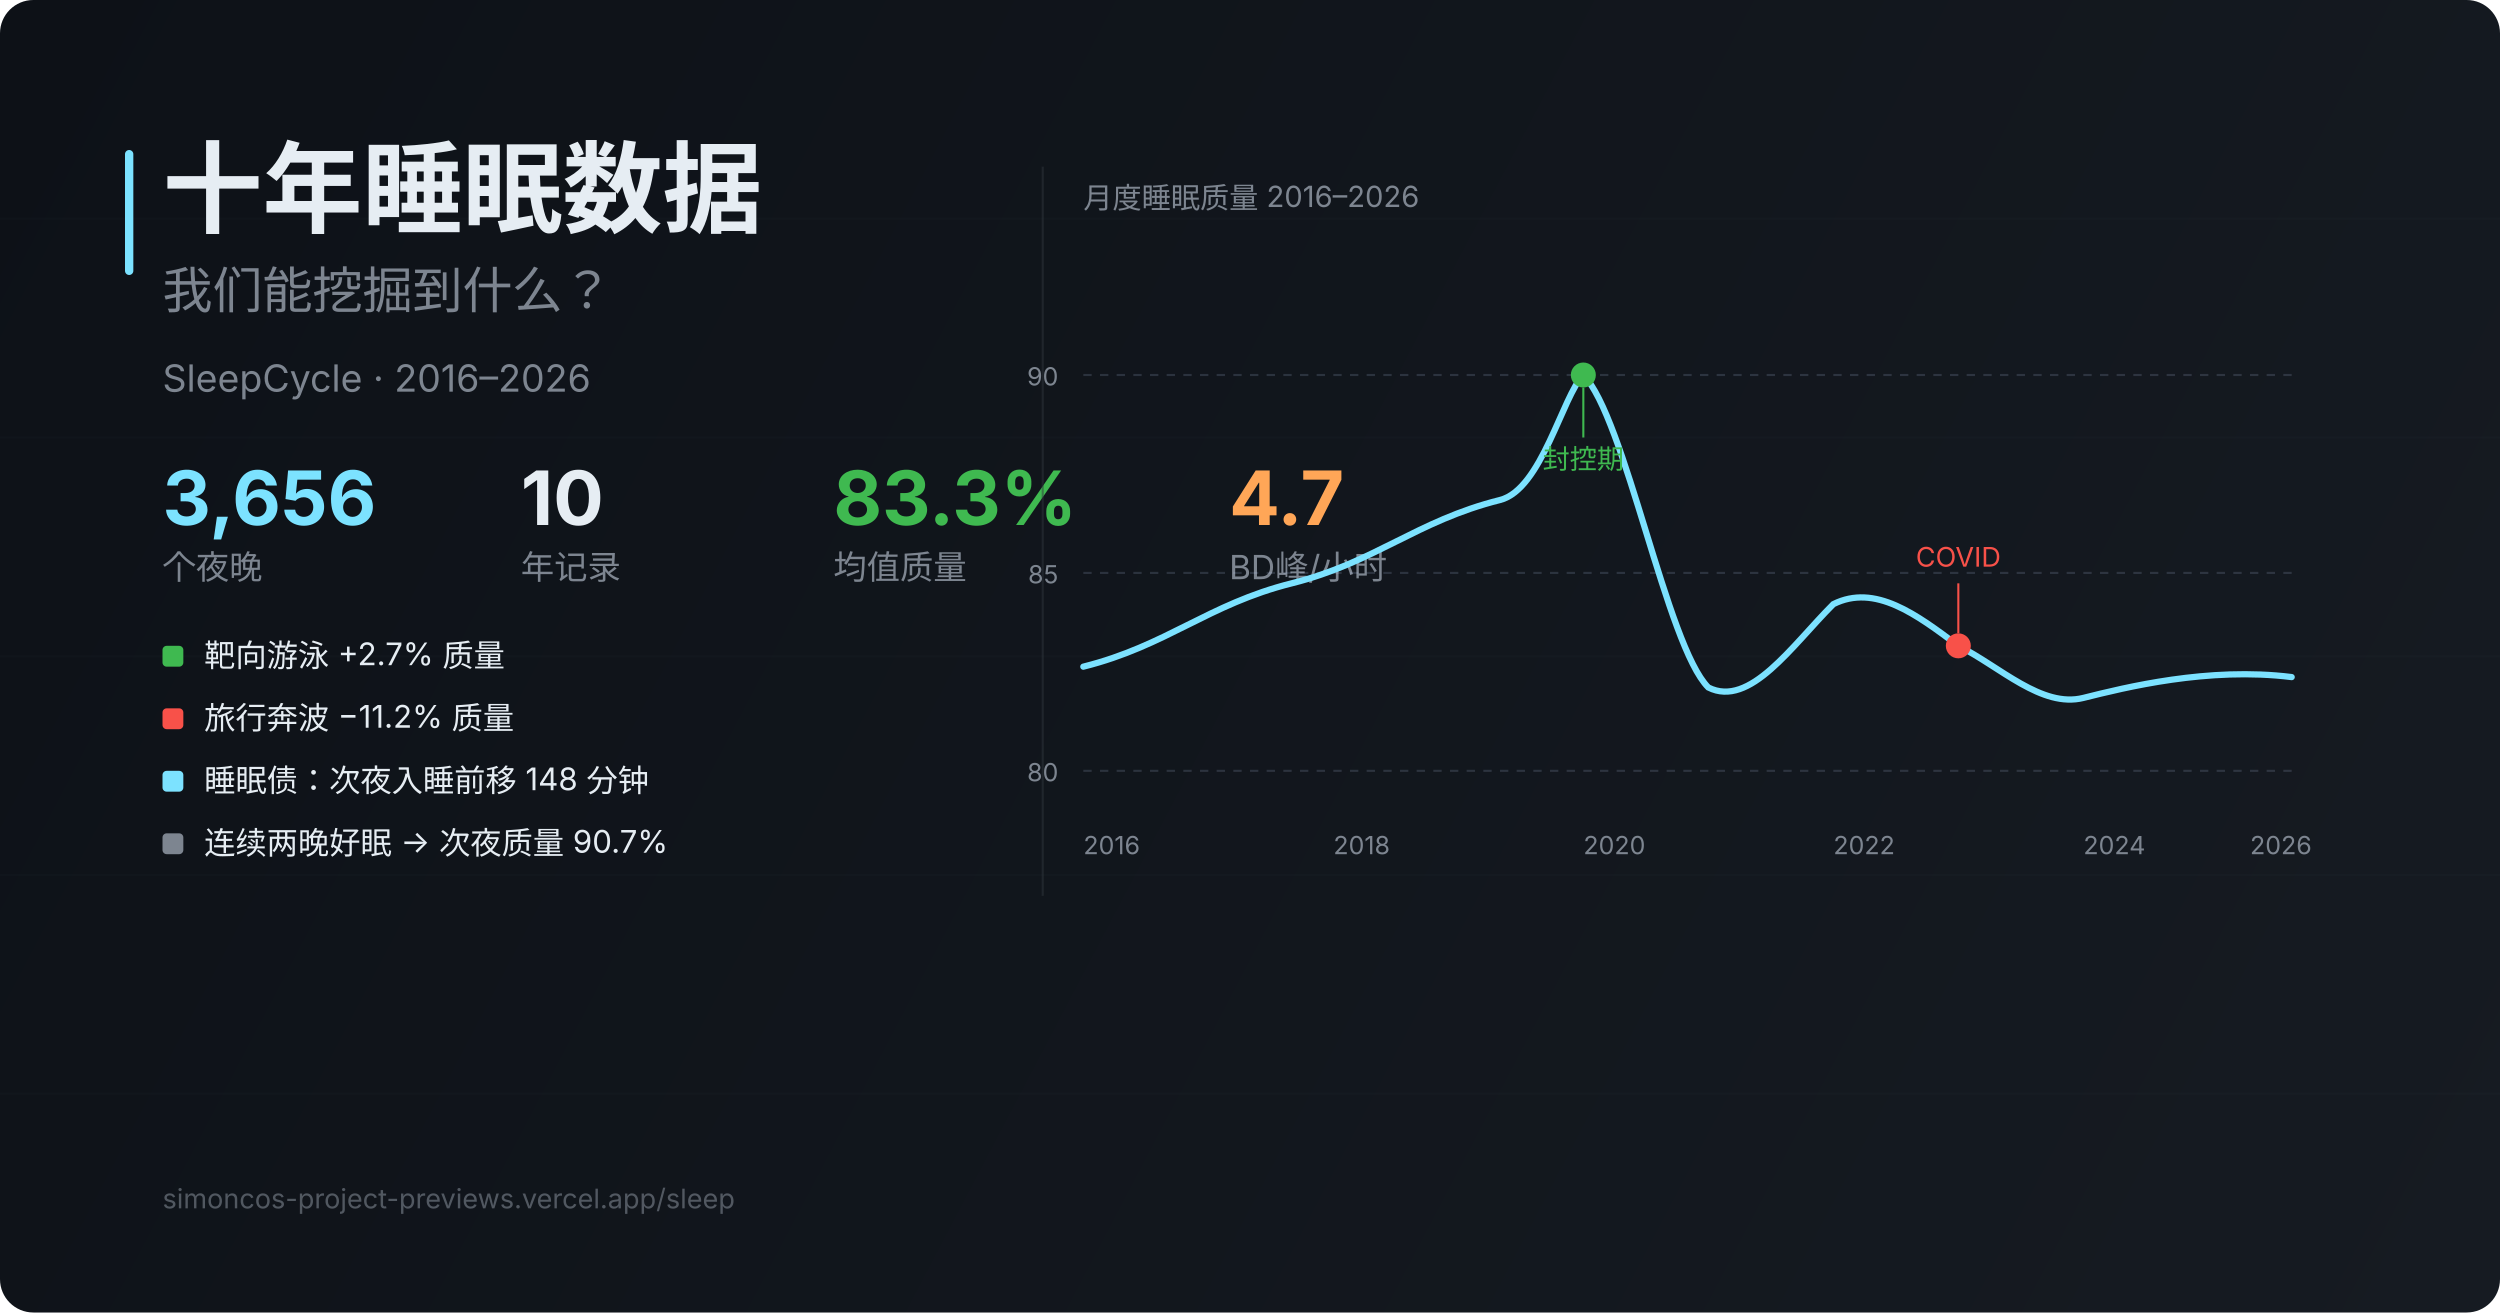
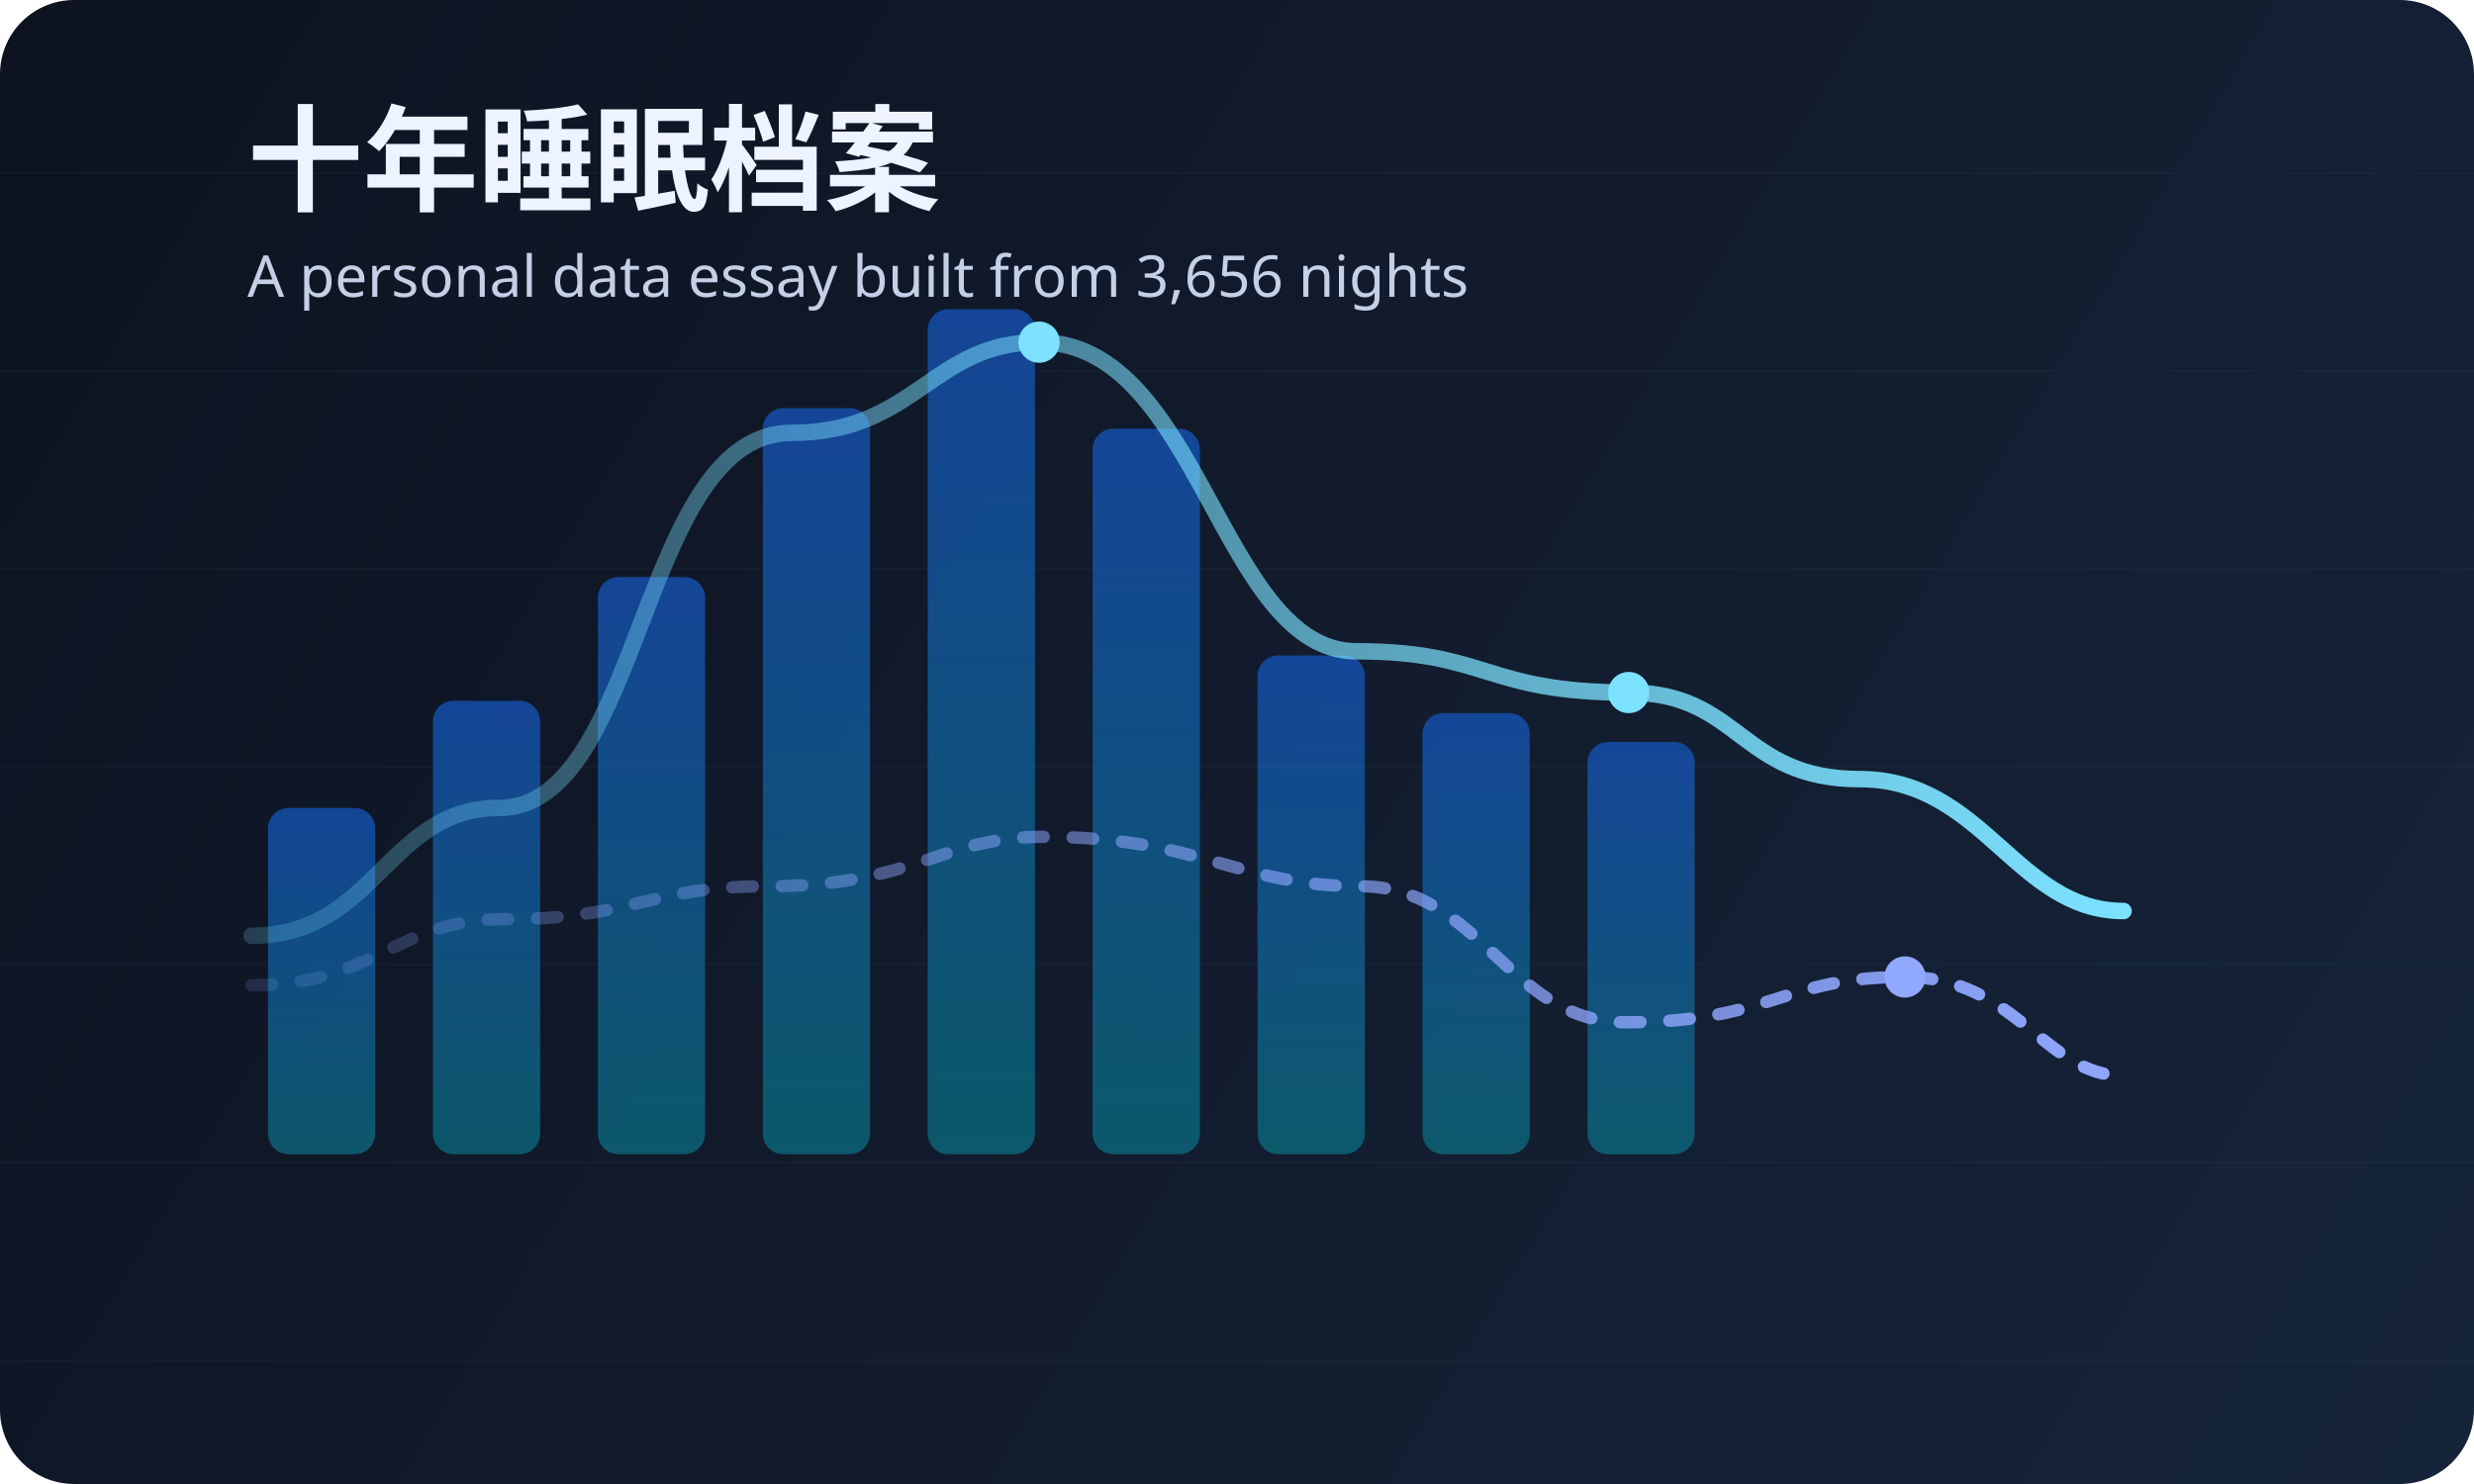
- <svg xmlns="http://www.w3.org/2000/svg" width="1200" height="630" viewBox="0 0 1200 630" fill="none">
+ <svg xmlns="http://www.w3.org/2000/svg" width="1200" height="720" viewBox="0 0 1200 720" fill="none">
  <defs>
-     <linearGradient id="bg" x1="0" y1="0" x2="1200" y2="630" gradientUnits="userSpaceOnUse">
-       <stop stop-color="#0D1117" />
-       <stop offset="1" stop-color="#161B22" />
+     <linearGradient id="bg" x1="0" y1="0" x2="1200" y2="720" gradientUnits="userSpaceOnUse">
+       <stop stop-color="#0D1320" />
+       <stop offset="1" stop-color="#16243A" />
    </linearGradient>
-     <linearGradient id="lineMain" x1="520" y1="180" x2="1100" y2="180" gradientUnits="userSpaceOnUse">
+     <linearGradient id="lineA" x1="120" y1="190" x2="1030" y2="190" gradientUnits="userSpaceOnUse">
      <stop stop-color="#7CE2FF" stop-opacity="0.2" />
      <stop offset="1" stop-color="#7CE2FF" />
    </linearGradient>
+     <linearGradient id="lineB" x1="120" y1="420" x2="1030" y2="420" gradientUnits="userSpaceOnUse">
+       <stop stop-color="#91A8FF" stop-opacity="0.15" />
+       <stop offset="1" stop-color="#91A8FF" />
+     </linearGradient>
+     <linearGradient id="bar" x1="0" y1="0" x2="0" y2="1">
+       <stop stop-color="#1659C5" />
+       <stop offset="1" stop-color="#0B7285" />
+     </linearGradient>
  </defs>
-   <rect width="1200" height="630" rx="16" fill="url(#bg)" />
-   <g opacity="0.15">
-     <path d="M0 105H1200" stroke="#C5D6FF" stroke-opacity="0.08" />
-     <path d="M0 210H1200" stroke="#C5D6FF" stroke-opacity="0.08" />
-     <path d="M0 315H1200" stroke="#C5D6FF" stroke-opacity="0.08" />
-     <path d="M0 420H1200" stroke="#C5D6FF" stroke-opacity="0.08" />
-     <path d="M0 525H1200" stroke="#C5D6FF" stroke-opacity="0.08" />
+   <rect width="1200" height="720" rx="36" fill="url(#bg)" />
+   <g opacity="0.35">
+     <path d="M0 84H1200" stroke="#C5D6FF" stroke-opacity="0.08" />
+     <path d="M0 180H1200" stroke="#C5D6FF" stroke-opacity="0.08" />
+     <path d="M0 276H1200" stroke="#C5D6FF" stroke-opacity="0.08" />
+     <path d="M0 372H1200" stroke="#C5D6FF" stroke-opacity="0.08" />
+     <path d="M0 468H1200" stroke="#C5D6FF" stroke-opacity="0.08" />
+     <path d="M0 564H1200" stroke="#C5D6FF" stroke-opacity="0.08" />
+     <path d="M0 660H1200" stroke="#C5D6FF" stroke-opacity="0.08" />
  </g>
-   <rect x="60" y="72" width="4" height="60" rx="2" fill="#7CE2FF" />
-   <text x="78" y="108" fill="#E6EDF3" font-family="Inter, -apple-system, sans-serif" font-size="48" font-weight="700">十年睡眠数据</text>
-   <text x="78" y="148" fill="#7D8590" font-family="Inter, -apple-system, sans-serif" font-size="24">我们能挖掘到什么？</text>
-   <text x="78" y="188" fill="#7D8590" font-family="Inter, -apple-system, sans-serif" font-size="18">SleepCycle · 2016–2026</text>
-   <g>
-     <text x="78" y="252" fill="#7CE2FF" font-family="Inter, -apple-system, sans-serif" font-size="36" font-weight="700">3,656</text>
-     <text x="78" y="278" fill="#7D8590" font-family="Inter, -apple-system, sans-serif" font-size="16">个夜晚</text>
+   <g opacity="0.7">
+     <rect x="130" y="392" width="52" height="168" rx="10" fill="url(#bar)" />
+     <rect x="210" y="340" width="52" height="220" rx="10" fill="url(#bar)" />
+     <rect x="290" y="280" width="52" height="280" rx="10" fill="url(#bar)" />
+     <rect x="370" y="198" width="52" height="362" rx="10" fill="url(#bar)" />
+     <rect x="450" y="150" width="52" height="410" rx="10" fill="url(#bar)" />
+     <rect x="530" y="208" width="52" height="352" rx="10" fill="url(#bar)" />
+     <rect x="610" y="318" width="52" height="242" rx="10" fill="url(#bar)" />
+     <rect x="690" y="346" width="52" height="214" rx="10" fill="url(#bar)" />
+     <rect x="770" y="360" width="52" height="200" rx="10" fill="url(#bar)" />
  </g>
-   <g>
-     <text x="250" y="252" fill="#E6EDF3" font-family="Inter, -apple-system, sans-serif" font-size="36" font-weight="700">10</text>
-     <text x="250" y="278" fill="#7D8590" font-family="Inter, -apple-system, sans-serif" font-size="16">年记录</text>
-   </g>
-   <g>
-     <text x="400" y="252" fill="#3FB950" font-family="Inter, -apple-system, sans-serif" font-size="36" font-weight="700">83.3%</text>
-     <text x="400" y="278" fill="#7D8590" font-family="Inter, -apple-system, sans-serif" font-size="16">均值质量</text>
-   </g>
-   <g>
-     <text x="590" y="252" fill="#FFA657" font-family="Inter, -apple-system, sans-serif" font-size="36" font-weight="700">4.7</text>
-     <text x="590" y="278" fill="#7D8590" font-family="Inter, -apple-system, sans-serif" font-size="16">BD峰/小时</text>
-   </g>
-   <g>
-     <rect x="78" y="310" width="10" height="10" rx="2" fill="#3FB950" />
-     <text x="98" y="320" fill="#E6EDF3" font-family="Inter, -apple-system, sans-serif" font-size="15">靶向游泳 +2.7% 质量</text>
-   </g>
-   <g>
-     <rect x="78" y="340" width="10" height="10" rx="2" fill="#F85149" />
-     <text x="98" y="350" fill="#E6EDF3" font-family="Inter, -apple-system, sans-serif" font-size="15">旅行奔波 −11.2% 质量</text>
-   </g>
-   <g>
-     <rect x="78" y="370" width="10" height="10" rx="2" fill="#7CE2FF" />
-     <text x="98" y="380" fill="#E6EDF3" font-family="Inter, -apple-system, sans-serif" font-size="15">睡眠债：次夜入睡前移 148 分钟</text>
-   </g>
-   <g>
-     <rect x="78" y="400" width="10" height="10" rx="2" fill="#7D8590" />
-     <text x="98" y="410" fill="#E6EDF3" font-family="Inter, -apple-system, sans-serif" font-size="15">连续两晚好眠 → 次夜质量 90.7%</text>
-   </g>
-   <rect x="500" y="80" width="1" height="350" fill="#30363D" opacity="0.5" />
-   <text x="520" y="100" fill="#7D8590" font-family="Inter, -apple-system, sans-serif" font-size="14">月度睡眠质量 2016–2026</text>
-   <text x="508" y="185" fill="#7D8590" font-family="Inter, -apple-system, sans-serif" font-size="12" text-anchor="end">90</text>
-   <text x="508" y="280" fill="#7D8590" font-family="Inter, -apple-system, sans-serif" font-size="12" text-anchor="end">85</text>
-   <text x="508" y="375" fill="#7D8590" font-family="Inter, -apple-system, sans-serif" font-size="12" text-anchor="end">80</text>
-   <g opacity="0.15">
-     <line x1="520" y1="180" x2="1100" y2="180" stroke="#C5D6FF" stroke-dasharray="4 4" />
-     <line x1="520" y1="275" x2="1100" y2="275" stroke="#C5D6FF" stroke-dasharray="4 4" />
-     <line x1="520" y1="370" x2="1100" y2="370" stroke="#C5D6FF" stroke-dasharray="4 4" />
-   </g>
-   <text x="520" y="410" fill="#7D8590" font-family="Inter, -apple-system, sans-serif" font-size="12">2016</text>
-   <text x="640" y="410" fill="#7D8590" font-family="Inter, -apple-system, sans-serif" font-size="12">2018</text>
-   <text x="760" y="410" fill="#7D8590" font-family="Inter, -apple-system, sans-serif" font-size="12">2020</text>
-   <text x="880" y="410" fill="#7D8590" font-family="Inter, -apple-system, sans-serif" font-size="12">2022</text>
-   <text x="1000" y="410" fill="#7D8590" font-family="Inter, -apple-system, sans-serif" font-size="12">2024</text>
-   <text x="1080" y="410" fill="#7D8590" font-family="Inter, -apple-system, sans-serif" font-size="12">2026</text>
-   <path d="M520 320 C560 310, 580 290, 620 280 C660 270, 680 250, 720 240 C740 235, 750 190, 760 180 C780 200, 800 310, 820 330 C840 340, 860 310, 880 290 C900 280, 920 295, 940 310 C960 320, 980 340, 1000 335 C1020 330, 1060 320, 1100 325" stroke="#7CE2FF" stroke-width="3" stroke-linecap="round" fill="none" />
-   <circle cx="760" cy="180" r="6" fill="#3FB950" />
-   <line x1="760" y1="186" x2="760" y2="210" stroke="#3FB950" stroke-width="1" />
-   <text x="760" y="225" fill="#3FB950" font-family="Inter, -apple-system, sans-serif" font-size="13" text-anchor="middle">封控期</text>
-   <circle cx="940" cy="310" r="6" fill="#F85149" />
-   <line x1="940" y1="304" x2="940" y2="280" stroke="#F85149" stroke-width="1" />
-   <text x="940" y="272" fill="#F85149" font-family="Inter, -apple-system, sans-serif" font-size="13" text-anchor="middle">COVID</text>
-   <text x="78" y="580" fill="#7D8590" font-family="Inter, -apple-system, sans-serif" font-size="13" opacity="0.6">simoncos-project-previews.vercel.app/sleep</text>
+   <path d="M122 454C182 454 188 392 242 392C312 392 310 210 384 210C444 210 452 166 504 166C582 166 592 316 658 316C722 316 720 336 790 336C844 336 844 378 902 378C962 378 978 442 1030 442" stroke="url(#lineA)" stroke-width="8" stroke-linecap="round" />
+   <path d="M122 478C182 478 192 446 244 446C308 446 314 430 372 430C444 430 456 406 506 406C582 406 600 430 660 430C718 430 732 496 788 496C860 496 864 474 924 474C978 474 992 522 1030 522" stroke="url(#lineB)" stroke-width="6" stroke-linecap="round" stroke-dasharray="10 14" />
+   <circle cx="504" cy="166" r="10" fill="#7CE2FF" />
+   <circle cx="790" cy="336" r="10" fill="#7CE2FF" />
+   <circle cx="924" cy="474" r="10" fill="#91A8FF" />
+   <text x="120" y="98" fill="#EDF3FF" font-family="Aptos, Segoe UI, sans-serif" font-size="56" font-weight="700">十年睡眠档案</text>
+   <text x="120" y="144" fill="#C4D0E6" font-family="Aptos, Segoe UI, sans-serif" font-size="28">A personal data essay built from 3,656 nights</text>
</svg>
